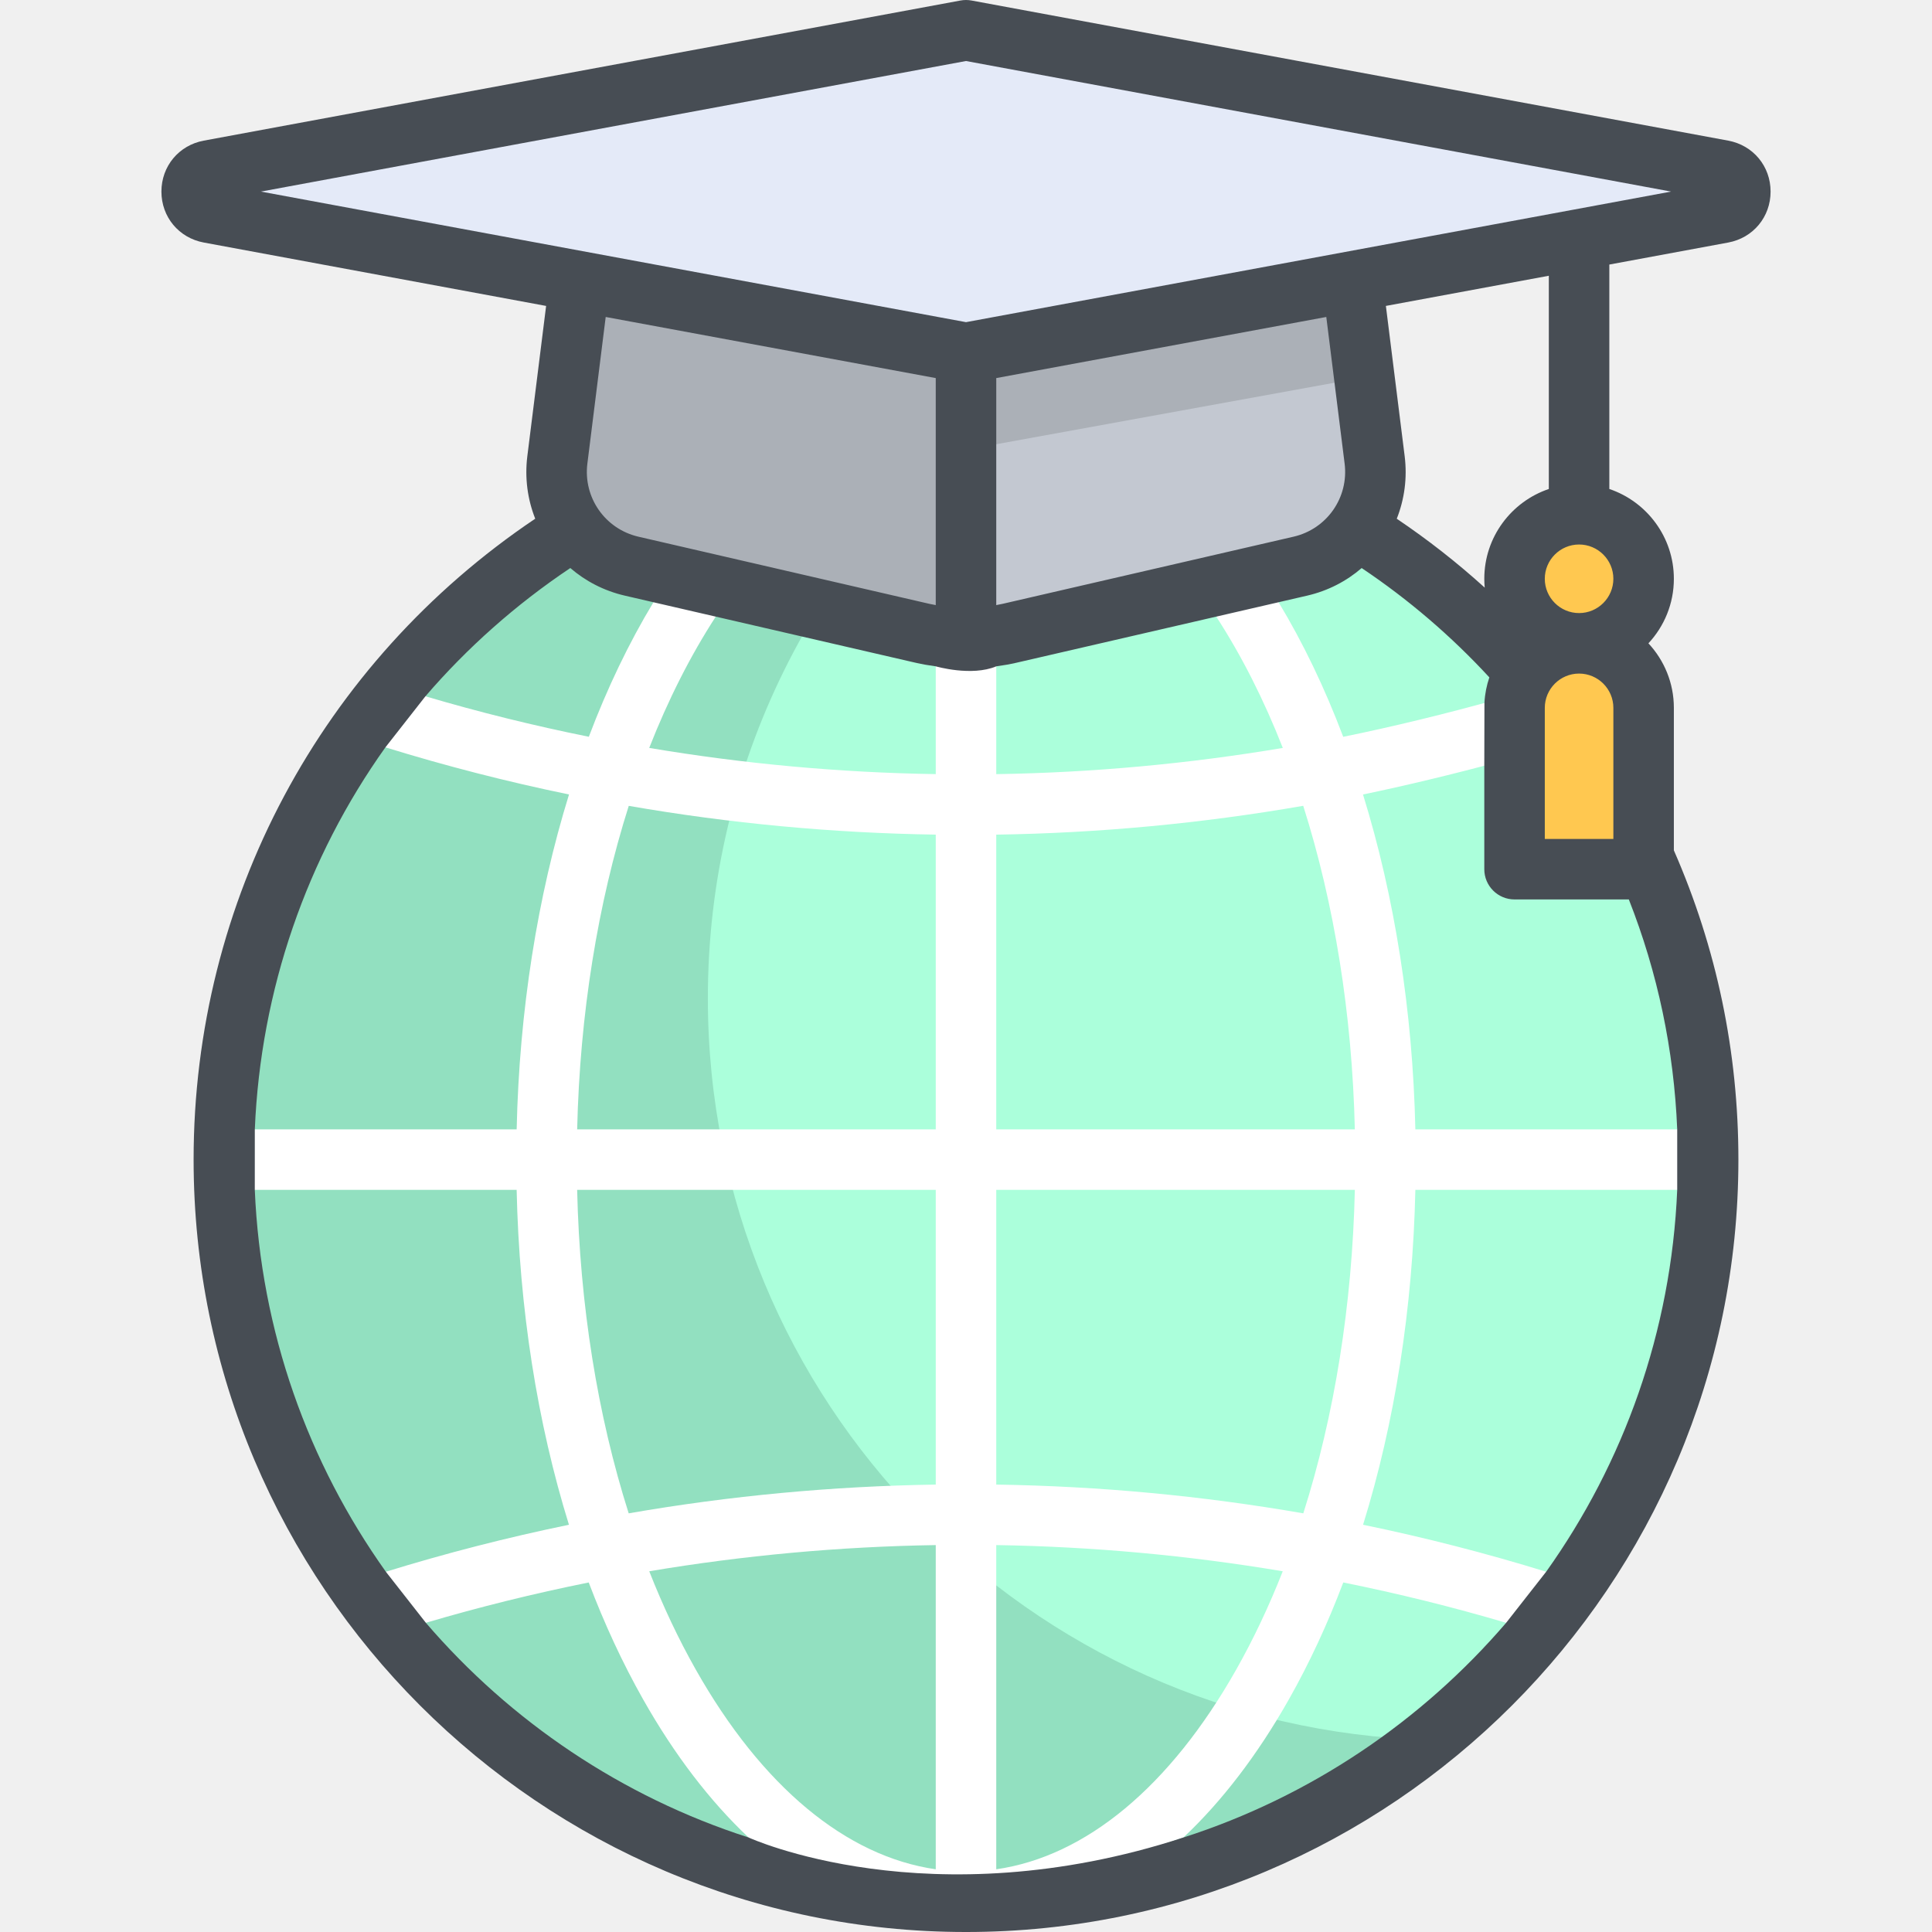
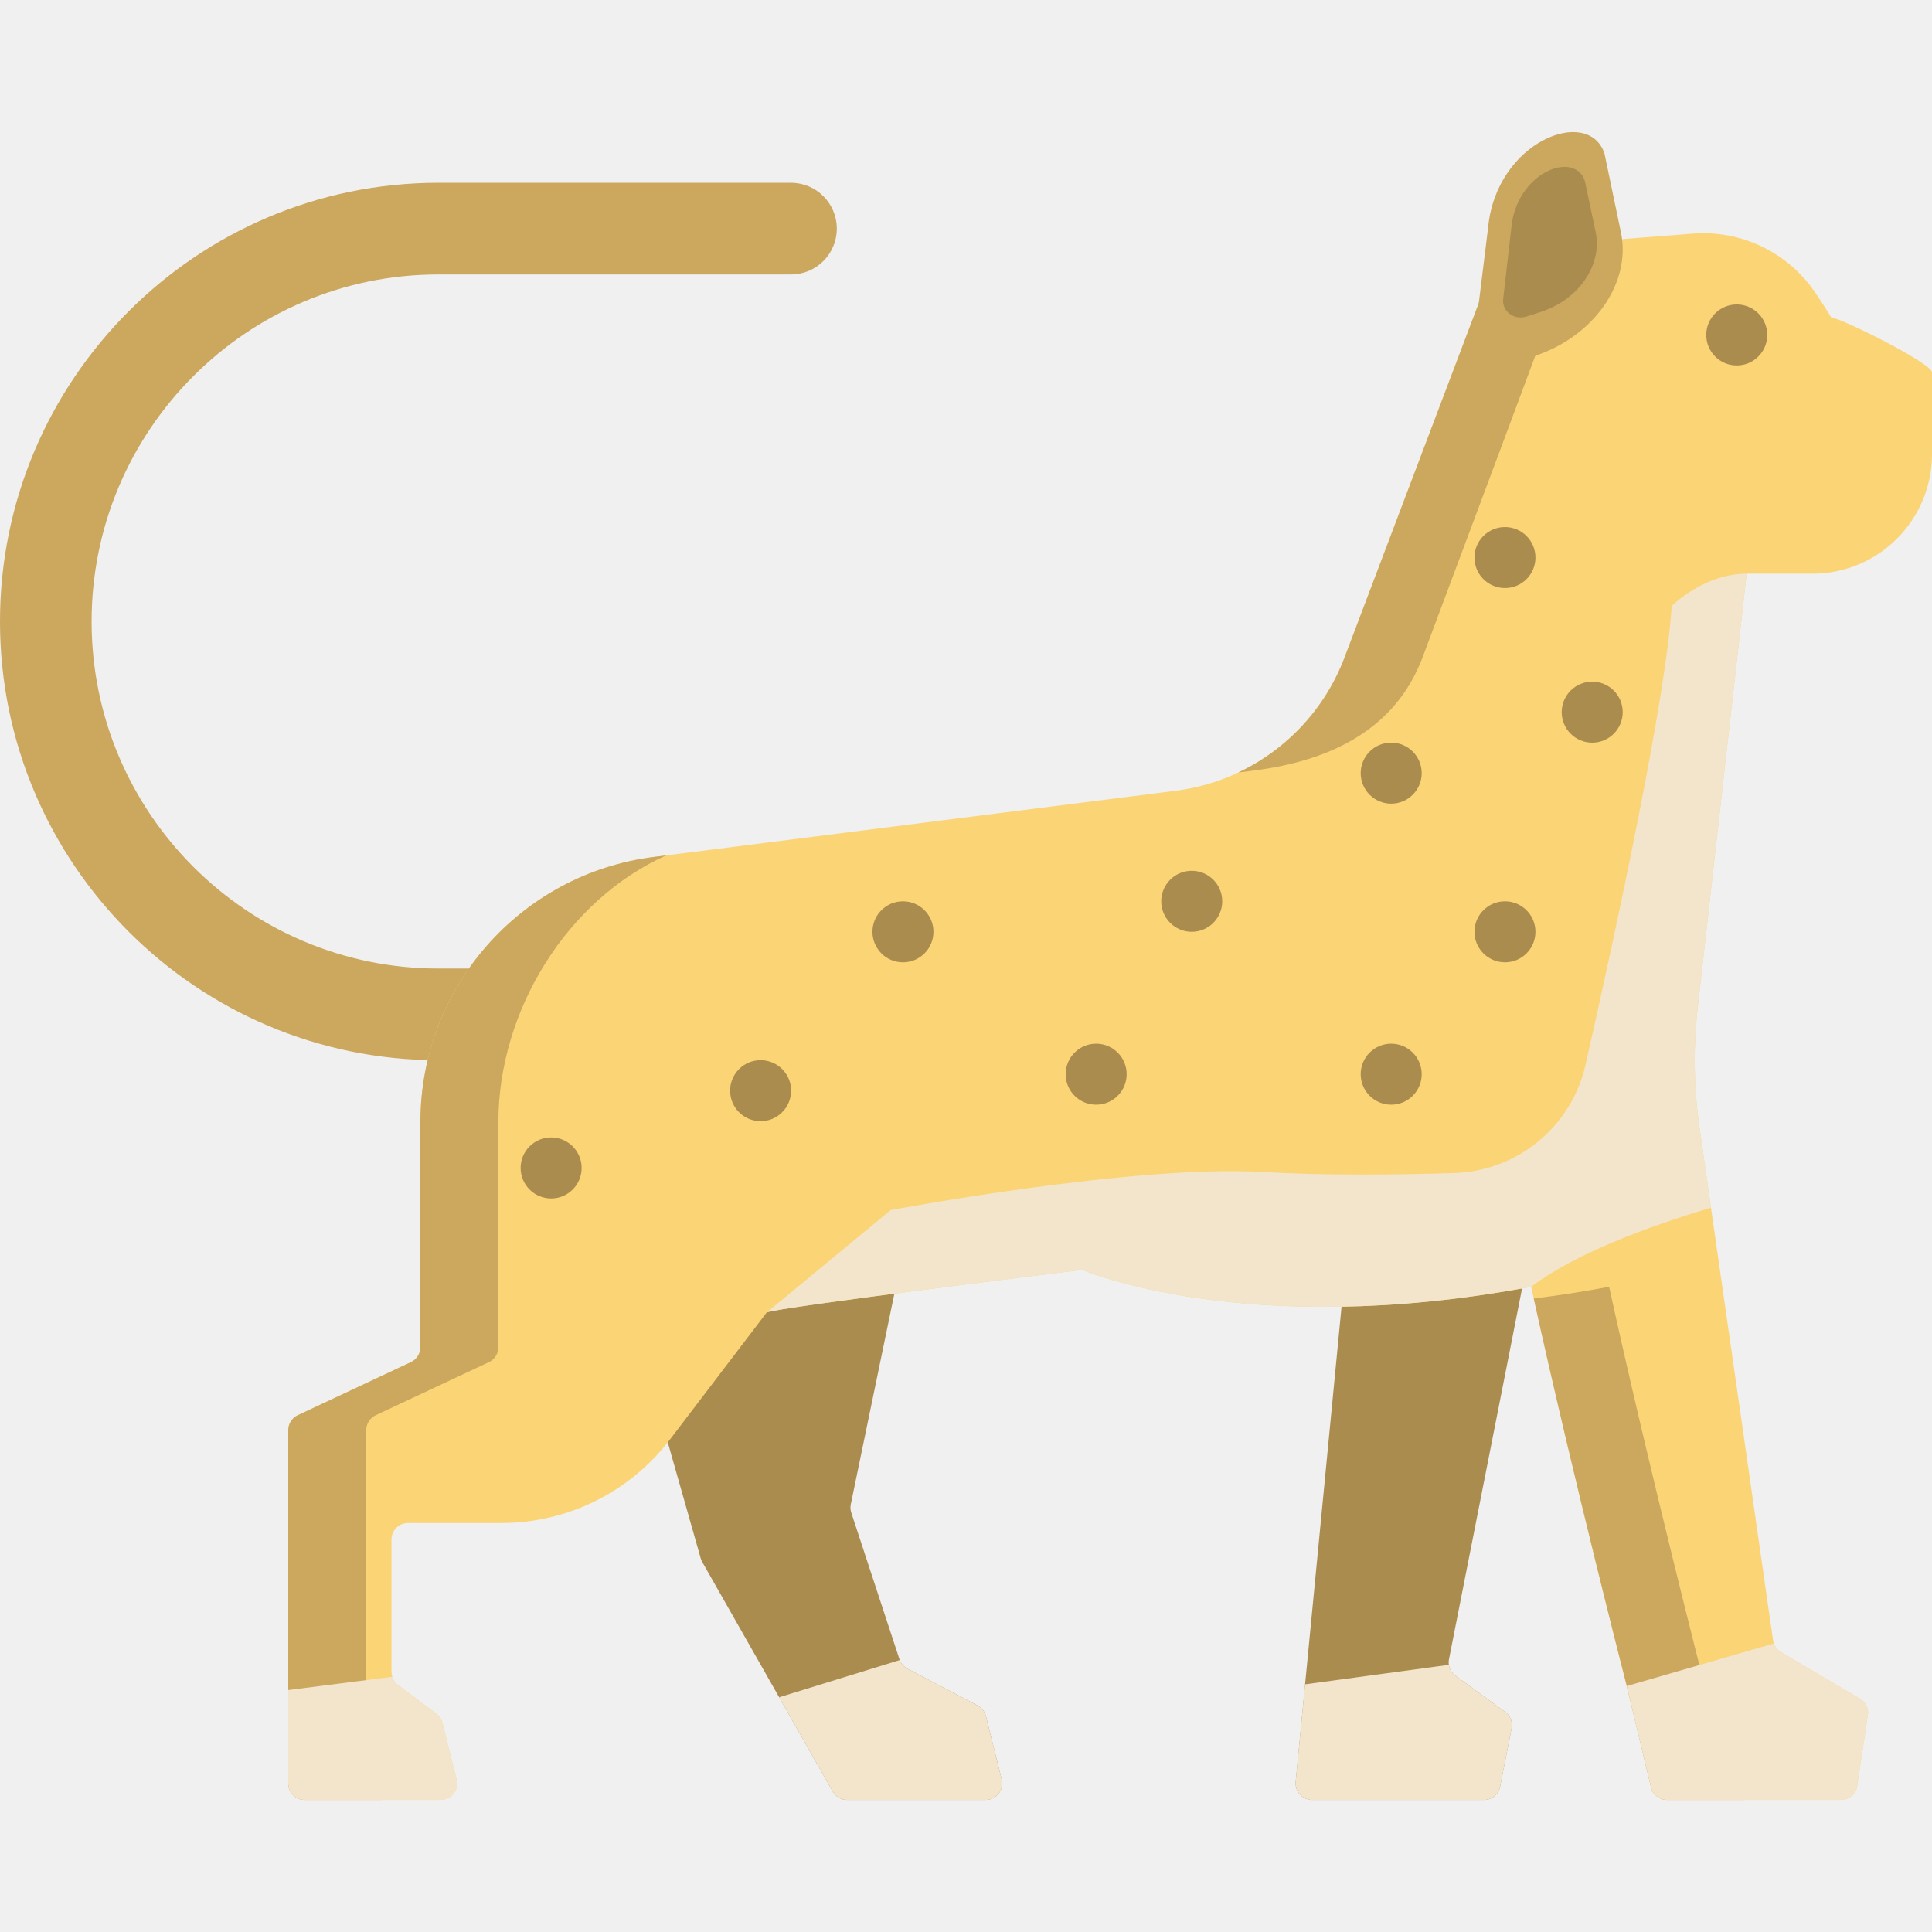
- <svg xmlns="http://www.w3.org/2000/svg" version="1.1" id="Capa_1" x="0px" y="0px" viewBox="0 0 511.999 511.999" style="enable-background:new 0 0 511.999 511.999;" xml:space="preserve">
-   <circle style="fill:#ABFFDB;" cx="256" cy="307.306" r="196.676" />
-   <path style="fill:#92E0C0;" d="M187.59,264.55c0-62.268,28.971-117.739,74.132-153.776c-1.906-0.055-3.804-0.144-5.723-0.144  c-108.622,0-196.676,88.054-196.676,196.676c0,108.621,88.054,196.676,196.676,196.676c46.353,0,88.927-16.075,122.544-42.9  C272.576,458.047,187.59,371.253,187.59,264.55z" />
-   <path style="fill:#C3C8D1;" d="M354.338,42.22H157.661l-9.955,79.641c-1.631,13.05,6.872,25.222,19.687,28.178l77.069,17.785  c7.592,1.752,15.482,1.752,23.074,0l77.069-17.785c12.815-2.958,21.318-15.128,19.687-28.178L354.338,42.22z" />
-   <path style="fill:#ABB0B7;" d="M361.559,99.989l-7.221-57.768H157.661l-9.955,79.641c-1.631,13.05,6.872,25.222,19.687,28.178  l77.07,17.785c3.796,0.875,7.666,1.314,11.537,1.314v-49.958L361.559,99.989z" />
-   <path style="fill:#E4EAF8;" d="M256,8.016L55.47,45.151c-6.234,1.154-6.234,10.087,0,11.242L256,93.527l200.53-37.135  c6.234-1.154,6.234-10.087,0-11.242L256,8.016z" />
+ <svg xmlns="http://www.w3.org/2000/svg" version="1.1" id="Layer_1" x="0px" y="0px" viewBox="0 0 512 512" style="enable-background:new 0 0 512 512;" xml:space="preserve">
  <g>
-     <circle style="fill:#FFC850;" cx="418.493" cy="153.385" r="17.102" />
-     <path style="fill:#FFC850;" d="M418.494,170.488L418.494,170.488c-9.446,0-17.102,7.656-17.102,17.102v42.756h34.205V187.59   C435.596,178.145,427.939,170.488,418.494,170.488z" />
+     <path style="fill:#AB8C4F;" d="M400.59,458.004l-3.06,15.52c-0.397,2.021-2.159,3.471-4.21,3.471h-45.591   c-2.588,0-4.608-2.235-4.36-4.804l2.492-25.827l12.802-132.563l51.525-6.966l-26.179,132.823c-0.108,0.516-0.129,1.031-0.043,1.537   c0.15,1.139,0.763,2.171,1.719,2.869l13.221,9.63C400.258,454.672,400.923,456.36,400.59,458.004z" />
+     <path style="fill:#AB8C4F;" d="M261.216,476.995h-36.72c-1.579,0-3.029-0.849-3.802-2.214l-14.21-24.989l-20.395-35.865   c-0.171-0.301-0.301-0.634-0.397-0.968l-10.3-36.263l-9.805-39.348l75.514-14.241l-15.626,75.525   c-0.161,0.752-0.118,1.527,0.129,2.257l12.759,38.821c0.022,0.075,0.053,0.15,0.086,0.226c0.376,0.988,1.107,1.795,2.03,2.289   l18.591,9.759c1.107,0.58,1.901,1.602,2.212,2.816l4.178,16.746C266.157,474.319,264.062,476.995,261.216,476.995z" />
  </g>
-   <path style="fill:#FFFFFF;" d="M361.209,210.545c10.787-2.22,24.714-5.577,35.352-8.482l0.04-16.66  c-12.368,3.494-28.057,7.323-40.637,9.858c-4.868-12.881-10.602-24.851-17.13-35.662l-10.683-4.522l-5.834,8.334  c6.736,10.383,12.644,22.077,17.639,34.798c-25.054,4.213-50.43,6.544-75.938,6.946v-28.57c-3.207-4.316-4.029-6.224-6.814-6.365  c-4.109-0.207-9.219,6.365-9.219,6.365v28.565c-25.524-0.402-50.89-2.729-75.936-6.942c4.995-12.72,10.901-24.415,17.636-34.797  l-4.764-9.936l-11.75,6.126c-6.526,10.807-12.258,22.773-17.125,35.65c-14.567-2.936-29.013-6.504-43.301-10.728l-11.555,2.802  l0.951,10.726c16.036,4.952,32.268,9.119,48.654,12.492c-8.37,27.049-13.174,57.319-13.875,88.749H57.908l-0.006,16.033h79.013  c0.694,31.447,5.462,61.66,13.861,88.752c-16.342,3.364-32.531,7.518-48.522,12.453l-1.671,11.321l12.272,2.206  c14.243-4.206,28.644-7.76,43.165-10.689c4.167,11,8.977,21.367,14.396,30.954c8.328,14.734,17.744,27.008,27.958,36.632  c0,0,23.528,17.598,59.367,17.021c16.457-0.265,34.665-10.102,55.886-17.021c10.214-9.624,19.63-21.898,27.958-36.632  c5.419-9.587,10.229-19.954,14.396-30.954c14.52,2.928,28.921,6.485,43.163,10.69l12.623-2.658l-2.019-10.871  c-15.993-4.935-32.181-9.088-48.522-12.453c8.398-27.092,13.167-57.306,13.86-88.752h79.014v-16.033h-79.017  C374.38,267.859,369.578,237.591,361.209,210.545z M247.983,495.381c-23.723-3.412-46.063-21.904-63.61-52.949  c-4.578-8.099-8.688-16.813-12.316-26.031c25.042-4.211,50.406-6.537,75.926-6.939V495.381z M247.983,393.429  c-27.359,0.418-54.55,2.961-81.373,7.621c-8.259-25.981-12.958-55.196-13.659-85.727h95.032V393.429z M247.983,299.289h-95.028  c0.709-30.537,5.45-59.808,13.671-85.726c26.817,4.659,54.002,7.202,81.358,7.62v78.106H247.983z M264.016,221.189  c27.337-0.418,54.527-2.983,81.353-7.642c8.223,25.921,12.967,55.196,13.674,85.742h-95.028V221.189z M327.626,442.432  c-17.547,31.045-39.887,49.537-63.61,52.949v-85.919c25.52,0.402,50.884,2.729,75.925,6.94  C336.314,425.62,332.204,434.333,327.626,442.432z M345.389,401.051c-26.823-4.661-54.012-7.205-81.372-7.622v-78.106h95.032  C358.347,345.856,353.648,375.071,345.389,401.051z" />
-   <path style="fill:#474D54;" d="M457.99,64.275c6.613-1.225,11.232-6.778,11.232-13.503s-4.619-12.278-11.232-13.503L257.46,0.134  c-0.965-0.179-1.954-0.179-2.919,0L54.01,37.268c-6.613,1.225-11.232,6.778-11.232,13.503S47.396,63.05,54.01,64.275l90.716,16.8  l-4.975,39.793c-0.728,5.818,0.068,11.486,2.089,16.594c-56.783,38.19-90.533,101.284-90.533,169.845  c0,112.869,91.825,204.693,204.693,204.693s204.693-91.824,204.693-204.693c0-28.526-5.763-56.075-17.102-81.951V187.59  c0-6.603-2.564-12.614-6.745-17.102c4.18-4.488,6.745-10.5,6.745-17.102c0-11.047-7.172-20.445-17.102-23.8V70.108L457.99,64.275z   M444.478,299.289v16.033c-1.581,37.604-14.208,72.399-34.73,101.206l-10.603,13.529c-22.463,26.158-51.955,46.105-85.517,56.896  c-67.433,21.985-115.253,0-115.253,0c-33.562-10.792-63.055-30.739-85.518-56.897l-10.601-13.528  c-20.525-28.807-33.152-63.602-34.733-101.206l0.006-16.033c1.547-36.986,13.753-71.954,34.612-101.24l10.603-13.527  c11.04-12.833,23.904-24.287,38.393-33.987c4.027,3.473,8.928,6.041,14.455,7.317l7.577,1.749l16.514,3.811l52.978,12.226  c1.756,0.405,3.535,0.707,5.323,0.948c0,0,9.486,2.758,16.033,0c1.788-0.243,3.567-0.543,5.323-0.948l52.977-12.226l16.515-3.812  l7.577-1.749c5.523-1.274,10.423-3.841,14.448-7.31c12.374,8.291,23.724,18.011,33.836,28.971c-0.723,2.12-1.173,4.363-1.3,6.692  l-0.041,16.66v27.481c0,4.427,3.589,8.017,8.017,8.017h30.287C439.319,257.812,443.608,278.236,444.478,299.289z M155.66,122.857  l4.857-38.857l87.465,16.196v60.163c-0.574-0.108-1.149-0.213-1.718-0.344l-77.069-17.785  C160.354,140.188,154.536,131.86,155.66,122.857z M264.016,160.359v-60.164l87.465-16.197l4.857,38.857  c1.126,9.003-4.693,17.332-13.535,19.373l-77.069,17.785C265.165,160.145,264.59,160.251,264.016,160.359z M393.352,153.385  c0,0.79,0.042,1.57,0.113,2.341c-7.317-6.637-15.108-12.733-23.31-18.256c2.023-5.11,2.821-10.782,2.093-16.604l-4.975-39.794  l43.181-7.995v56.508C400.525,132.941,393.352,142.338,393.352,153.385z M409.386,187.59c0-5.01,4.076-9.086,9.086-9.086  s9.086,4.076,9.086,9.086v34.739h-18.171V187.59z M427.557,153.385c0,5.01-4.076,9.086-9.086,9.086s-9.086-4.076-9.086-9.086  s4.076-9.086,9.086-9.086S427.557,148.376,427.557,153.385z M256,85.375L69.145,50.772L256,16.169l186.855,34.602L256,85.375z" />
+   <g>
+     <path style="fill:#F2E5CB;" d="M261.216,476.995h-36.72c-1.579,0-3.029-0.849-3.802-2.214l-14.21-24.989l31.962-9.855   c0.376,0.988,1.107,1.795,2.03,2.289l18.591,9.759c1.107,0.58,1.901,1.602,2.212,2.816l4.177,16.746   C266.157,474.319,264.062,476.995,261.216,476.995z" />
+     <path style="fill:#F2E5CB;" d="M400.59,458.004l-3.06,15.52c-0.397,2.021-2.159,3.471-4.21,3.471h-45.591   c-2.588,0-4.608-2.235-4.36-4.804l2.492-25.827l38.105-5.169c0.15,1.139,0.763,2.171,1.719,2.869l13.221,9.63   C400.258,454.672,400.923,456.36,400.59,458.004z" />
+   </g>
+   <path style="fill:#CCA75E;" d="M143.716,280.963h-27.538C52.117,280.963,0,228.809,0,164.702S52.117,48.44,116.178,48.44h93.448  c6.703,0,12.137,5.439,12.137,12.146c0,6.708-5.433,12.146-12.137,12.146h-93.448c-50.677,0-91.904,41.258-91.904,91.971  c0,50.712,41.229,91.97,91.904,91.97h27.538c6.703,0,12.136,5.439,12.136,12.146C155.853,275.524,150.419,280.963,143.716,280.963z" />
+   <path style="fill:#FBD476;" d="M512,98.671v21.647c0,17.518-14.186,31.716-31.69,31.716h-17.43l-12.988,115.145  c-1.111,9.875-1.034,19.835,0.215,29.699l3.32,23.178l16.438,114.563c0.043,0.323,0.119,0.636,0.227,0.927  c0.345,0.938,0.992,1.746,1.865,2.275l20.997,12.387c1.314,0.787,2.123,2.22,2.123,3.751l-2.802,18.649  c0,2.425-1.961,4.388-4.376,4.388h-46.112c-2.016,0-3.784-1.401-4.246-3.363l-6.424-26.822c0,0-14.498-56.306-25.341-105.797  c0,0-0.053,0.01-0.162,0.031c-75.421,14.123-118.816-4.516-118.816-4.516s-81.942,10.069-83.613,11.297l-25.6,33.613  c-10.628,13.971-27.174,22.175-44.722,22.175h-24.738c-2.415,0-4.376,1.962-4.376,4.377v35.057c0,0.452,0.075,0.905,0.215,1.327  c0.27,0.862,0.809,1.628,1.531,2.178l10.143,7.6c0.809,0.604,1.379,1.467,1.616,2.447l3.741,14.952  c0.69,2.77-1.391,5.444-4.246,5.444H80.766c-2.415,0-4.376-1.962-4.376-4.376v-93.605c0-1.693,0.981-3.245,2.512-3.956l29.988-14.07  c1.541-0.722,2.522-2.274,2.522-3.966v-59.658c0-35.672,26.516-65.782,61.872-70.265l138.272-17.54  c20.286-2.576,37.5-16.148,44.754-35.283l41.057-108.385l51.243-3.978c12.773-0.992,25.126,4.905,32.358,15.502  c2.64,3.87,4.355,6.748,4.355,6.748C487.694,84.161,512,96.3,512,98.671z" />
+   <g>
+     <path style="fill:#CCA75E;" d="M417.935,64.294l-20.574,1.598l-41.053,108.383c-5.163,13.629-15.381,24.431-28.162,30.452   l4.068-0.516c20.291-2.574,37.505-10.798,44.754-29.936C376.968,174.276,417.987,64.828,417.935,64.294z" />
+     <path style="fill:#CCA75E;" d="M458.195,473.632l-6.423-26.816c0,0-14.499-56.313-25.339-105.799   c-6.932,1.301-13.592,2.324-19.975,3.11c10.755,48.706,24.654,102.689,24.654,102.689l6.423,26.816   c0.462,1.966,2.234,3.363,4.253,3.363h20.66C460.429,476.995,458.657,475.598,458.195,473.632z" />
+     <path style="fill:#CCA75E;" d="M97.051,472.621v-93.602c0-1.699,0.977-3.246,2.513-3.966l29.986-14.069   c1.536-0.72,2.523-2.268,2.523-3.965v-59.65c0-29.531,18.181-58.899,44.496-70.685l-3.283,0.416   c-35.356,4.483-61.874,34.598-61.874,70.269v59.65c0,1.697-0.988,3.245-2.523,3.965l-29.986,14.069   c-1.536,0.72-2.513,2.267-2.513,3.966v93.602c0,2.416,1.957,4.374,4.371,4.374h20.66C99.007,476.995,97.051,475.037,97.051,472.621   z" />
+   </g>
+   <g>
+     <path style="fill:#F2E5CB;" d="M116.752,476.995H80.762c-2.417,0-4.371-1.966-4.371-4.385v-24.731l27.57-3.504   c0.269,0.86,0.806,1.623,1.536,2.171l10.139,7.609c0.806,0.602,1.386,1.462,1.622,2.44l3.738,14.95   C121.682,474.319,119.598,476.995,116.752,476.995z" />
+     <path style="fill:#F2E5CB;" d="M450.108,296.878l3.32,23.178c-17.418,5.217-36.228,12.311-47.654,20.958   c0,0-0.053,0.01-0.162,0.031c-75.421,14.123-118.816-4.516-118.816-4.516s-81.942,10.069-83.613,11.297l32.855-27.144   c0,0,64.157-12.084,98.649-10.091c16.584,0.964,35.524,0.752,50.722,0.272c16.785-0.531,31.077-12.342,34.785-28.723   c8.118-35.871,21.339-97.087,22.821-121.545c0,0,8.472-8.56,19.866-8.56L449.891,267.18   C448.782,277.054,448.857,287.014,450.108,296.878z" />
+     <path style="fill:#F2E5CB;" d="M437.536,473.632l-6.423-26.816l38.976-11.274c0.344,0.946,0.999,1.752,1.868,2.279l20.997,12.381   c1.31,0.795,2.126,2.225,2.126,3.762l-2.803,18.647c0,2.418-1.965,4.385-4.382,4.385h-46.107   C439.769,476.995,437.998,475.598,437.536,473.632" />
+   </g>
+   <g>
+     <circle style="fill:#AB8C4F;" cx="460.257" cy="88.767" r="8.084" />
+     <circle style="fill:#AB8C4F;" cx="398.827" cy="147.758" r="8.084" />
+     <circle style="fill:#AB8C4F;" cx="421.951" cy="188.729" r="8.084" />
+     <circle style="fill:#AB8C4F;" cx="368.682" cy="204.894" r="8.084" />
+     <circle style="fill:#AB8C4F;" cx="315.82" cy="238.853" r="8.084" />
+     <circle style="fill:#AB8C4F;" cx="239.292" cy="246.94" r="8.084" />
+     <circle style="fill:#AB8C4F;" cx="201.571" cy="289.039" r="8.084" />
+     <circle style="fill:#AB8C4F;" cx="146.056" cy="309.519" r="8.084" />
+     <circle style="fill:#AB8C4F;" cx="398.827" cy="246.94" r="8.084" />
+     <circle style="fill:#AB8C4F;" cx="368.682" cy="284.671" r="8.084" />
+     <circle style="fill:#AB8C4F;" cx="290.492" cy="284.671" r="8.084" />
+   </g>
+   <path style="fill:#CCA75E;" d="M425.207,40.705l4.356,20.872c2.8,13.42-7.194,27.656-23.037,32.814l-5.978,1.946  c-5.25,1.709-10.384-2.03-9.756-7.106l3.571-28.912C396.481,37.455,420.981,27.972,425.207,40.705z" />
+   <path style="fill:#AB8C4F;" d="M420.004,47.955l2.861,13.536c1.839,8.703-4.446,17.877-14.487,21.147l-3.789,1.233  c-3.327,1.084-6.606-1.362-6.23-4.646l2.139-18.707C401.742,45.722,417.263,39.692,420.004,47.955z" />
  <g>
</g>
  <g>
</g>
  <g>
</g>
  <g>
</g>
  <g>
</g>
  <g>
</g>
  <g>
</g>
  <g>
</g>
  <g>
</g>
  <g>
</g>
  <g>
</g>
  <g>
</g>
  <g>
</g>
  <g>
</g>
  <g>
</g>
</svg>
